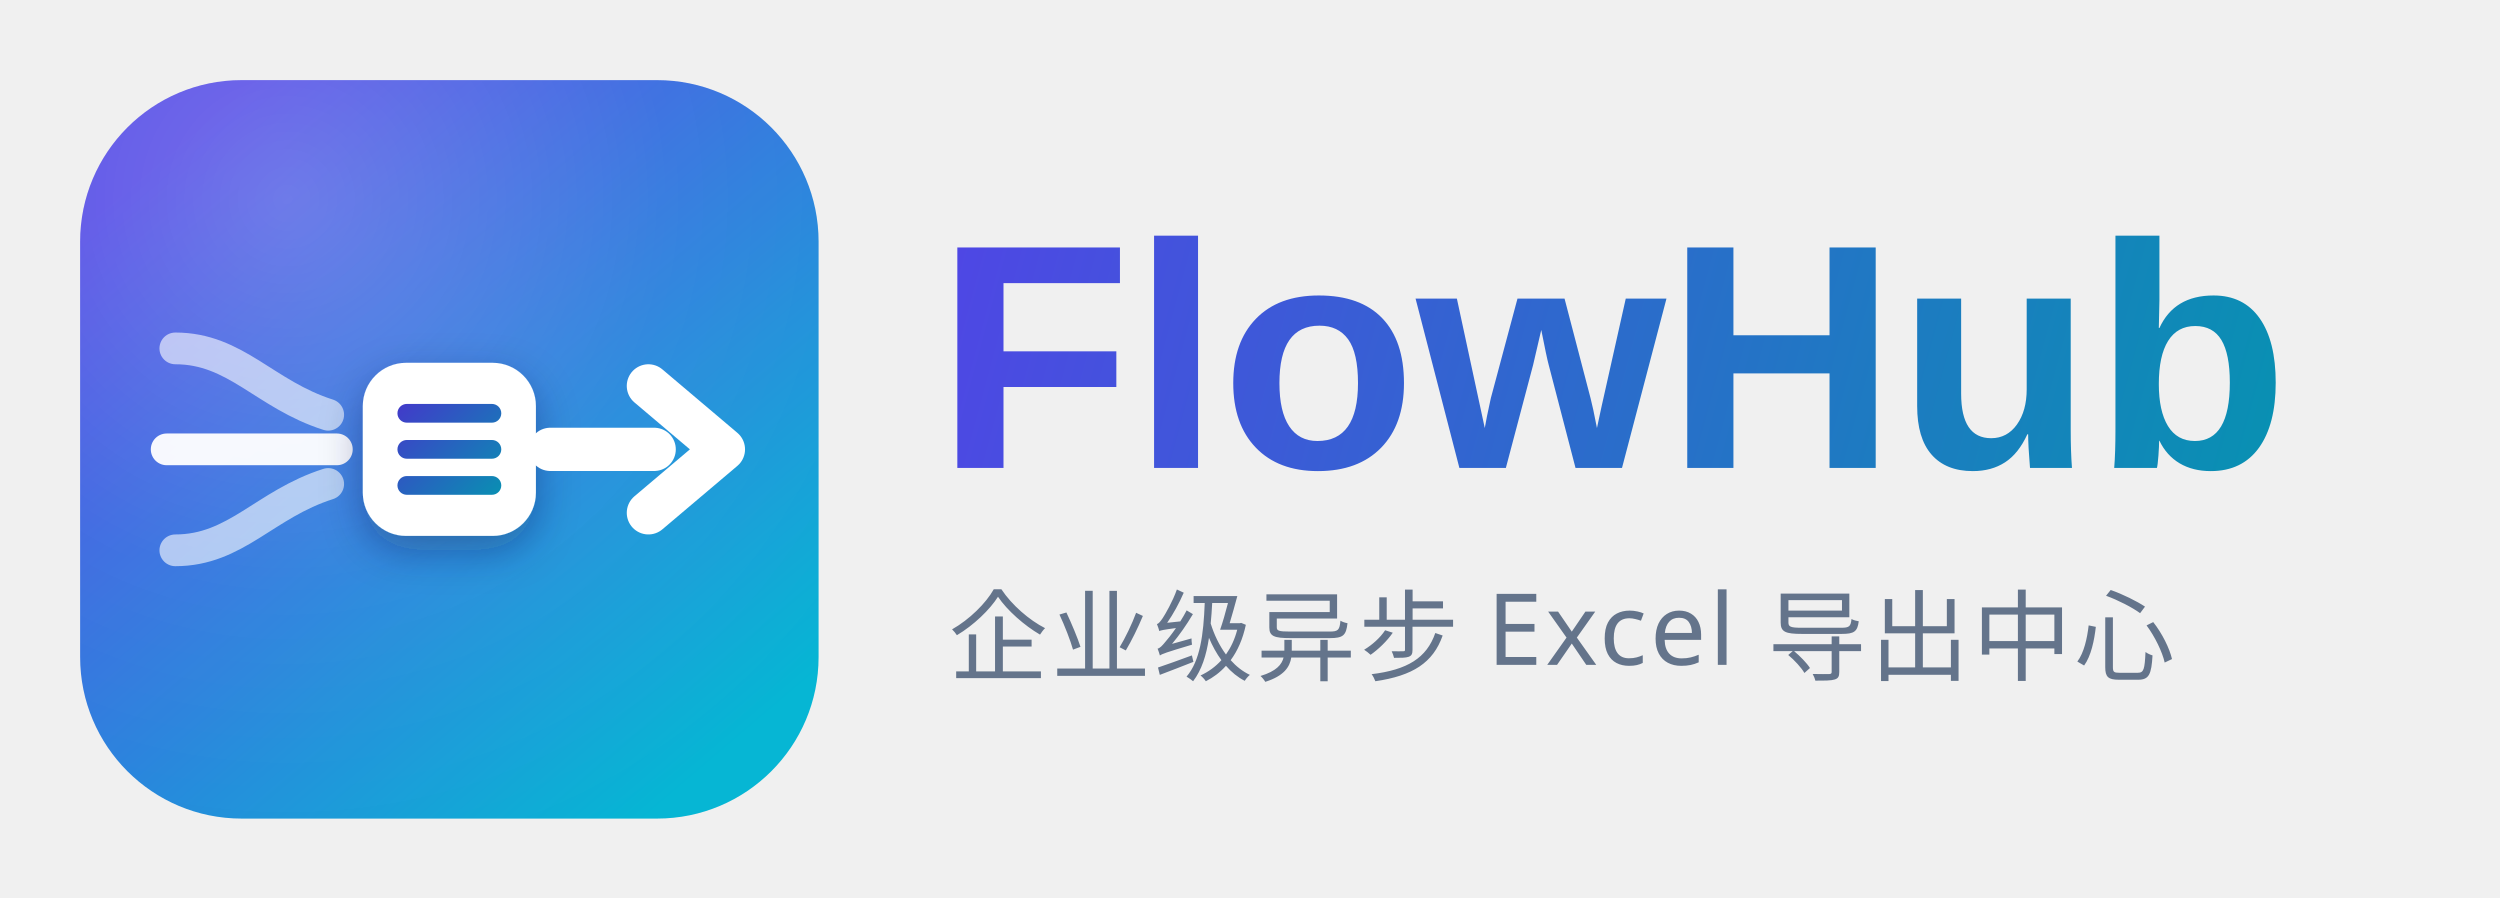
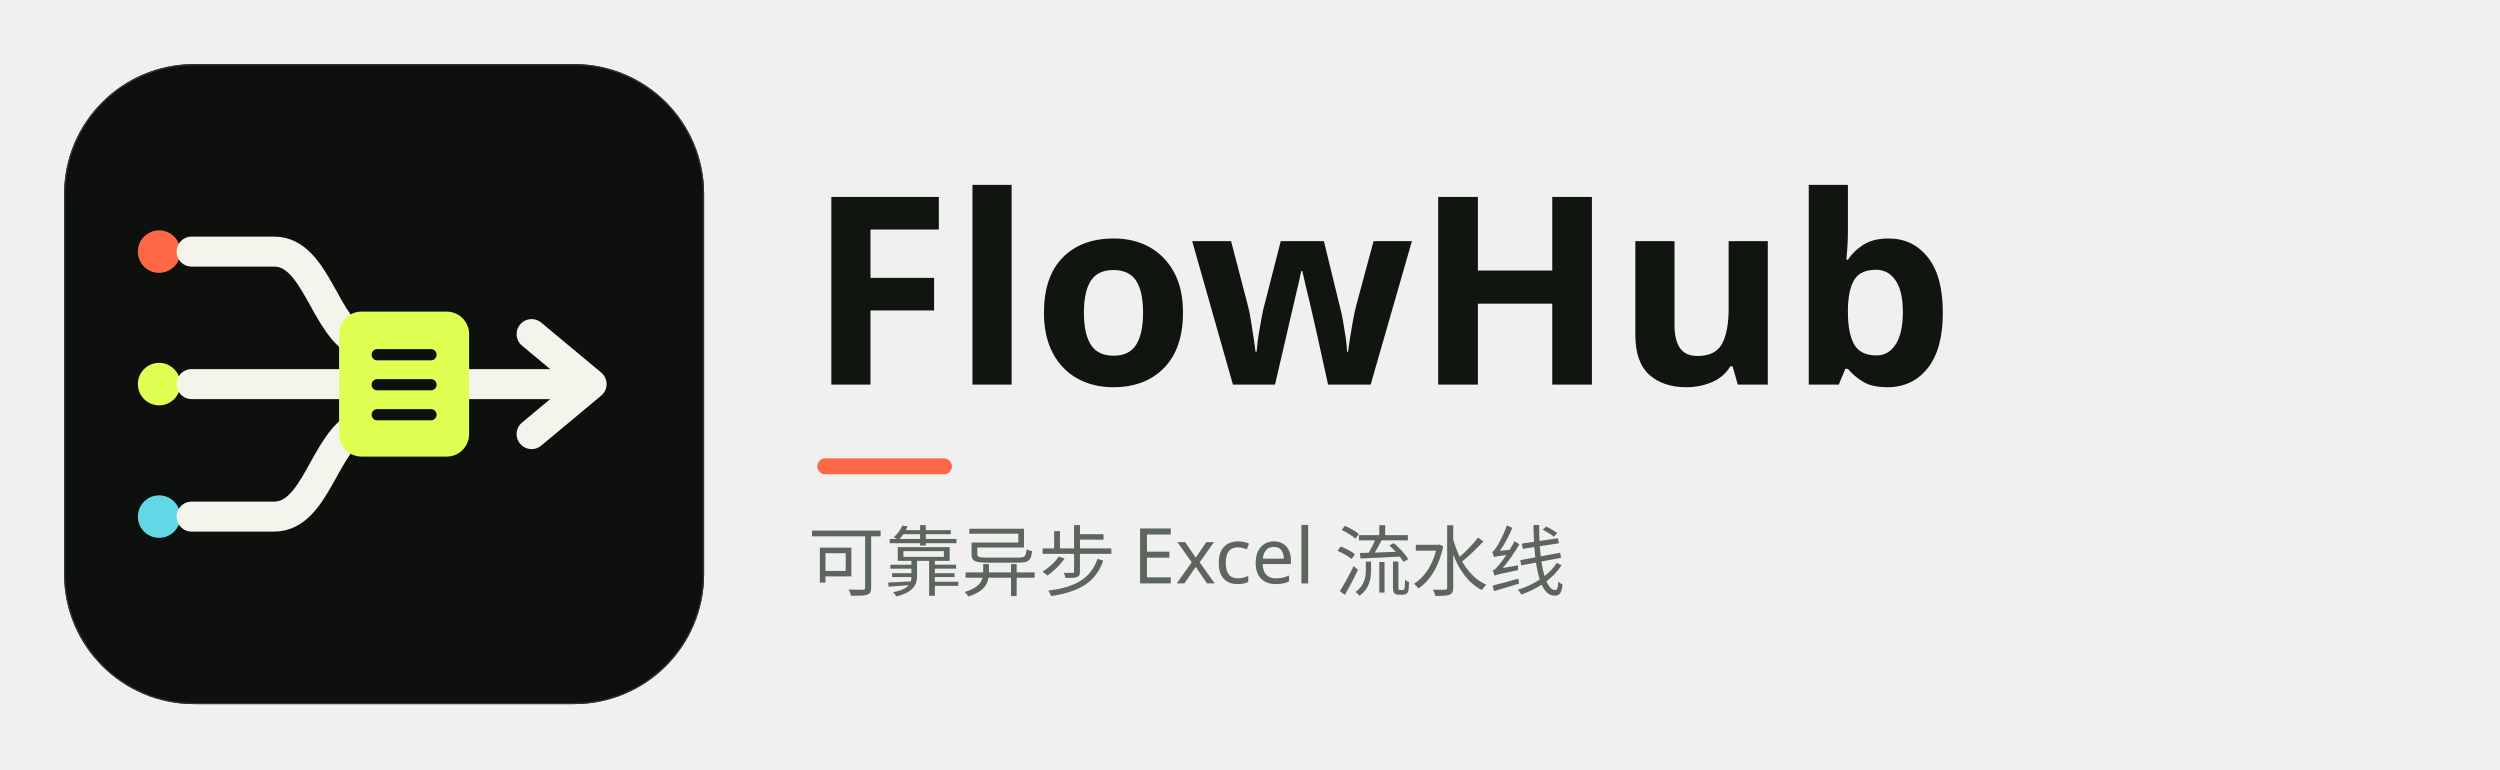
- <svg xmlns="http://www.w3.org/2000/svg" width="780" height="280" viewBox="0 0 780 280" role="img" aria-label="FlowHub - 企业级异步 Excel 导出中心">
-   <defs>
-     <linearGradient id="bg" gradientUnits="userSpaceOnUse" x1="72" y1="40" x2="440" y2="472">
-       <stop offset="0" stop-color="#4F46E5" />
-       <stop offset="1" stop-color="#06B6D4" />
-     </linearGradient>
-     <linearGradient id="row" gradientUnits="userSpaceOnUse" x1="220" y1="222" x2="292" y2="290">
-       <stop offset="0" stop-color="#4338CA" />
-       <stop offset="1" stop-color="#0891B2" />
-     </linearGradient>
-     <radialGradient id="glow" cx="0.28" cy="0.16" r="0.95">
-       <stop offset="0" stop-color="#FFFFFF" stop-opacity="0.22" />
-       <stop offset="0.55" stop-color="#FFFFFF" stop-opacity="0.05" />
-       <stop offset="1" stop-color="#FFFFFF" stop-opacity="0" />
-     </radialGradient>
-     <linearGradient id="textGrad" gradientUnits="userSpaceOnUse" x1="292" y1="80" x2="700" y2="190">
-       <stop offset="0" stop-color="#4F46E5" />
-       <stop offset="1" stop-color="#0891B2" />
-     </linearGradient>
-     <filter id="cellShadow" x="-40%" y="-40%" width="180%" height="180%">
-       <feDropShadow dx="0" dy="10" stdDeviation="14" flood-color="#1E1B4B" flood-opacity="0.35" />
-     </filter>
-   </defs>
-   <g transform="translate(25 25) scale(0.45)">
-     <rect width="512" height="512" rx="112" fill="url(#bg)" />
-     <rect width="512" height="512" rx="112" fill="url(#glow)" />
-     <g stroke="#FFFFFF" stroke-width="22" stroke-linecap="round" fill="none">
-       <path d="M 66 186 C 108 186 128 218 172 232" opacity="0.6" />
-       <path d="M 60 256 L 178 256" opacity="0.95" />
-       <path d="M 66 326 C 108 326 128 294 172 280" opacity="0.6" />
+ <svg xmlns="http://www.w3.org/2000/svg" width="780" height="240" viewBox="0 0 780 240" role="img" aria-label="FlowHub - 可靠异步 Excel 流水线">
+   <g transform="translate(20 20) scale(0.39)">
+     <rect x="0" y="0" width="512" height="512" rx="104" fill="#0D100D" />
+     <rect x="0.5" y="0.5" width="511" height="511" rx="103.5" fill="none" stroke="#303830" />
+     <circle cx="76" cy="150" r="17" fill="#FF6846" />
+     <circle cx="76" cy="256" r="17" fill="#DFFF52" />
+     <circle cx="76" cy="362" r="17" fill="#64D7E7" />
+     <g fill="none" stroke="#F3F5EC" stroke-width="24" stroke-linecap="round" stroke-linejoin="round">
+       <path d="M102 150H168C202 150 208 211 238 224" />
+       <path d="M102 256H222" />
+       <path d="M102 362H168C202 362 208 301 238 288" />
+       <path d="M314 256H402" />
+       <path d="M374 216L422 256L374 296" />
    </g>
-     <g filter="url(#cellShadow)">
-       <rect x="196" y="196" width="120" height="120" rx="30" fill="#FFFFFF" />
-     </g>
-     <g fill="url(#row)">
-       <rect x="220" y="224.5" width="72" height="13" rx="6.5" />
-       <rect x="220" y="249.5" width="72" height="13" rx="6.5" />
-       <rect x="220" y="274.5" width="72" height="13" rx="6.5" />
-     </g>
-     <g stroke="#FFFFFF" stroke-width="30" stroke-linecap="round" stroke-linejoin="round" fill="none">
-       <path d="M 326 256 L 398 256" />
-       <path d="M 394 212 L 446 256 L 394 300" />
+     <rect x="220" y="198" width="104" height="116" rx="18" fill="#DFFF52" />
+     <g fill="#0D100D">
+       <rect x="246" y="228" width="52" height="9" rx="4.5" />
+       <rect x="246" y="252" width="52" height="9" rx="4.5" />
+       <rect x="246" y="276" width="52" height="9" rx="4.5" />
    </g>
  </g>
-   <text x="292" y="146" font-family="'Segoe UI','PingFang SC','Microsoft YaHei',-apple-system,'Helvetica Neue',Arial,sans-serif" font-size="100" font-weight="700" fill="url(#textGrad)" textLength="402" lengthAdjust="spacingAndGlyphs">FlowHub</text>
-   <text x="296" y="210" font-family="'Segoe UI','PingFang SC','Microsoft YaHei',sans-serif" font-size="31" fill="#64748B" letter-spacing="1">企业级异步 Excel 导出中心</text>
+   <text x="252" y="120" fill="#111510" font-family="Bahnschrift, Aptos Display, Segoe UI, sans-serif" font-size="82" font-weight="700">FlowHub</text>
+   <rect x="255" y="143" width="42" height="5" rx="2.5" fill="#FF6846" />
+   <text x="252" y="184" fill="#5C665D" font-family="Aptos, Segoe UI, PingFang SC, Microsoft YaHei, sans-serif" font-size="24">可靠异步 Excel 流水线</text>
</svg>
